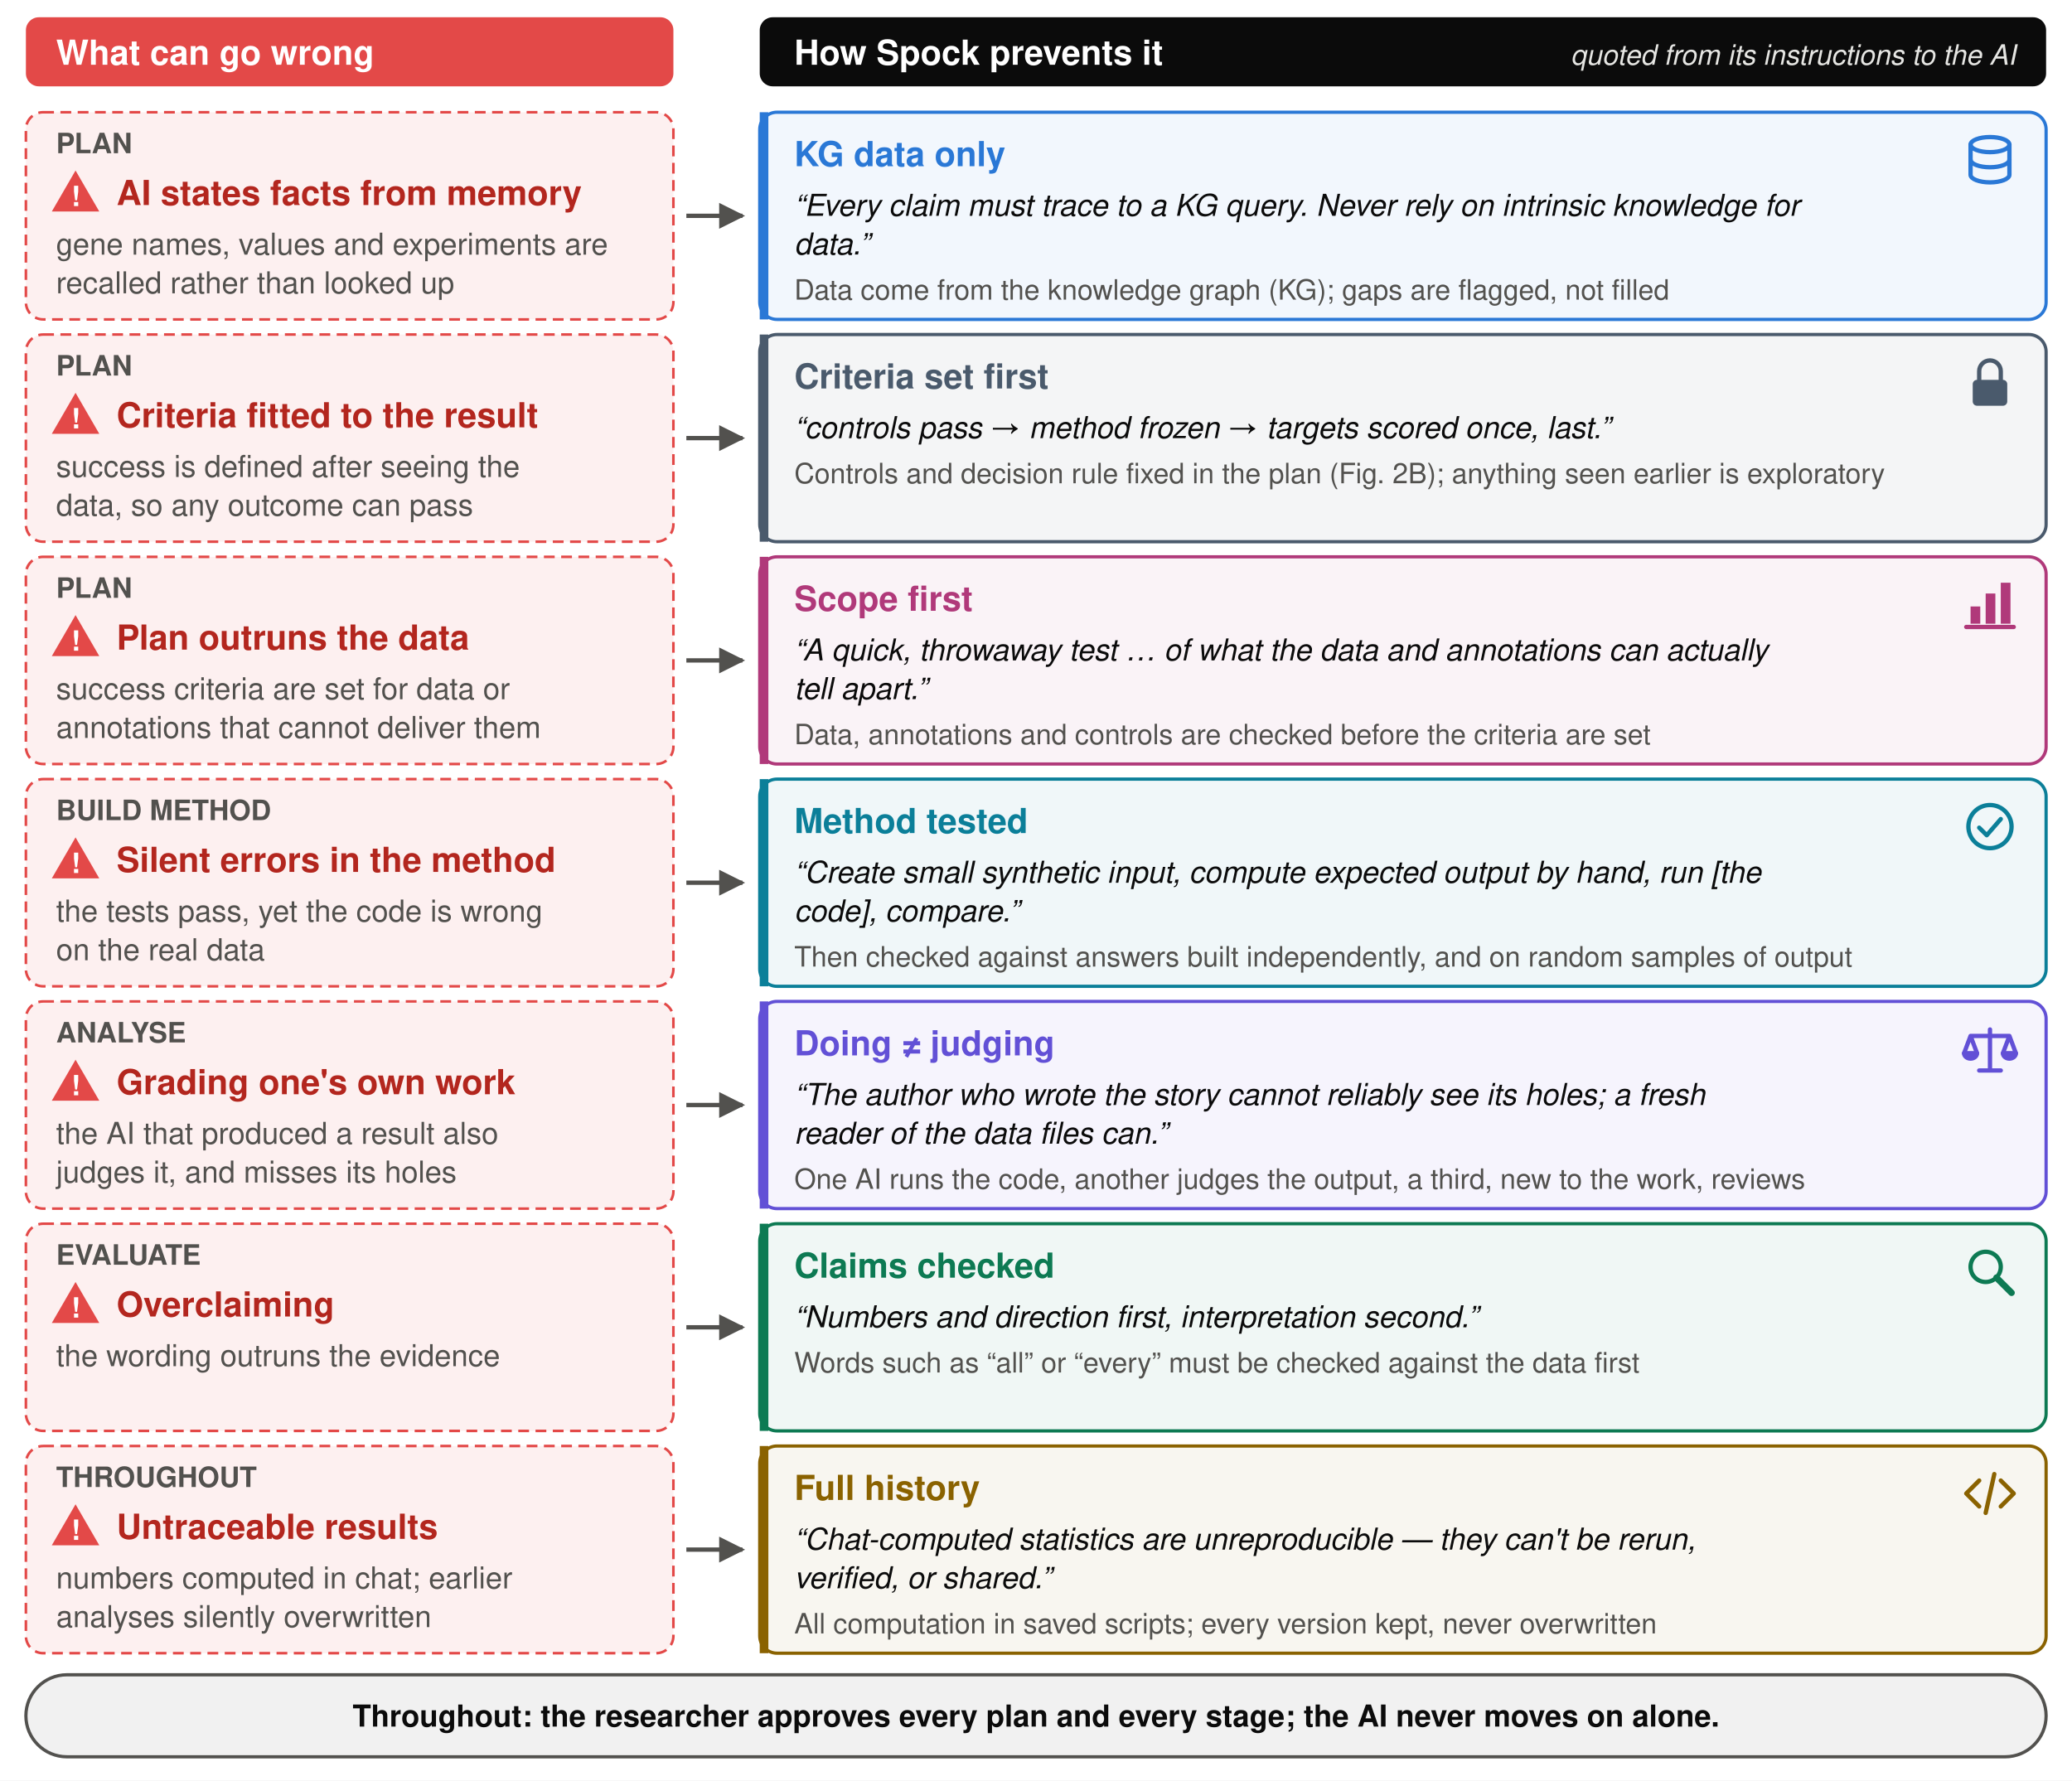
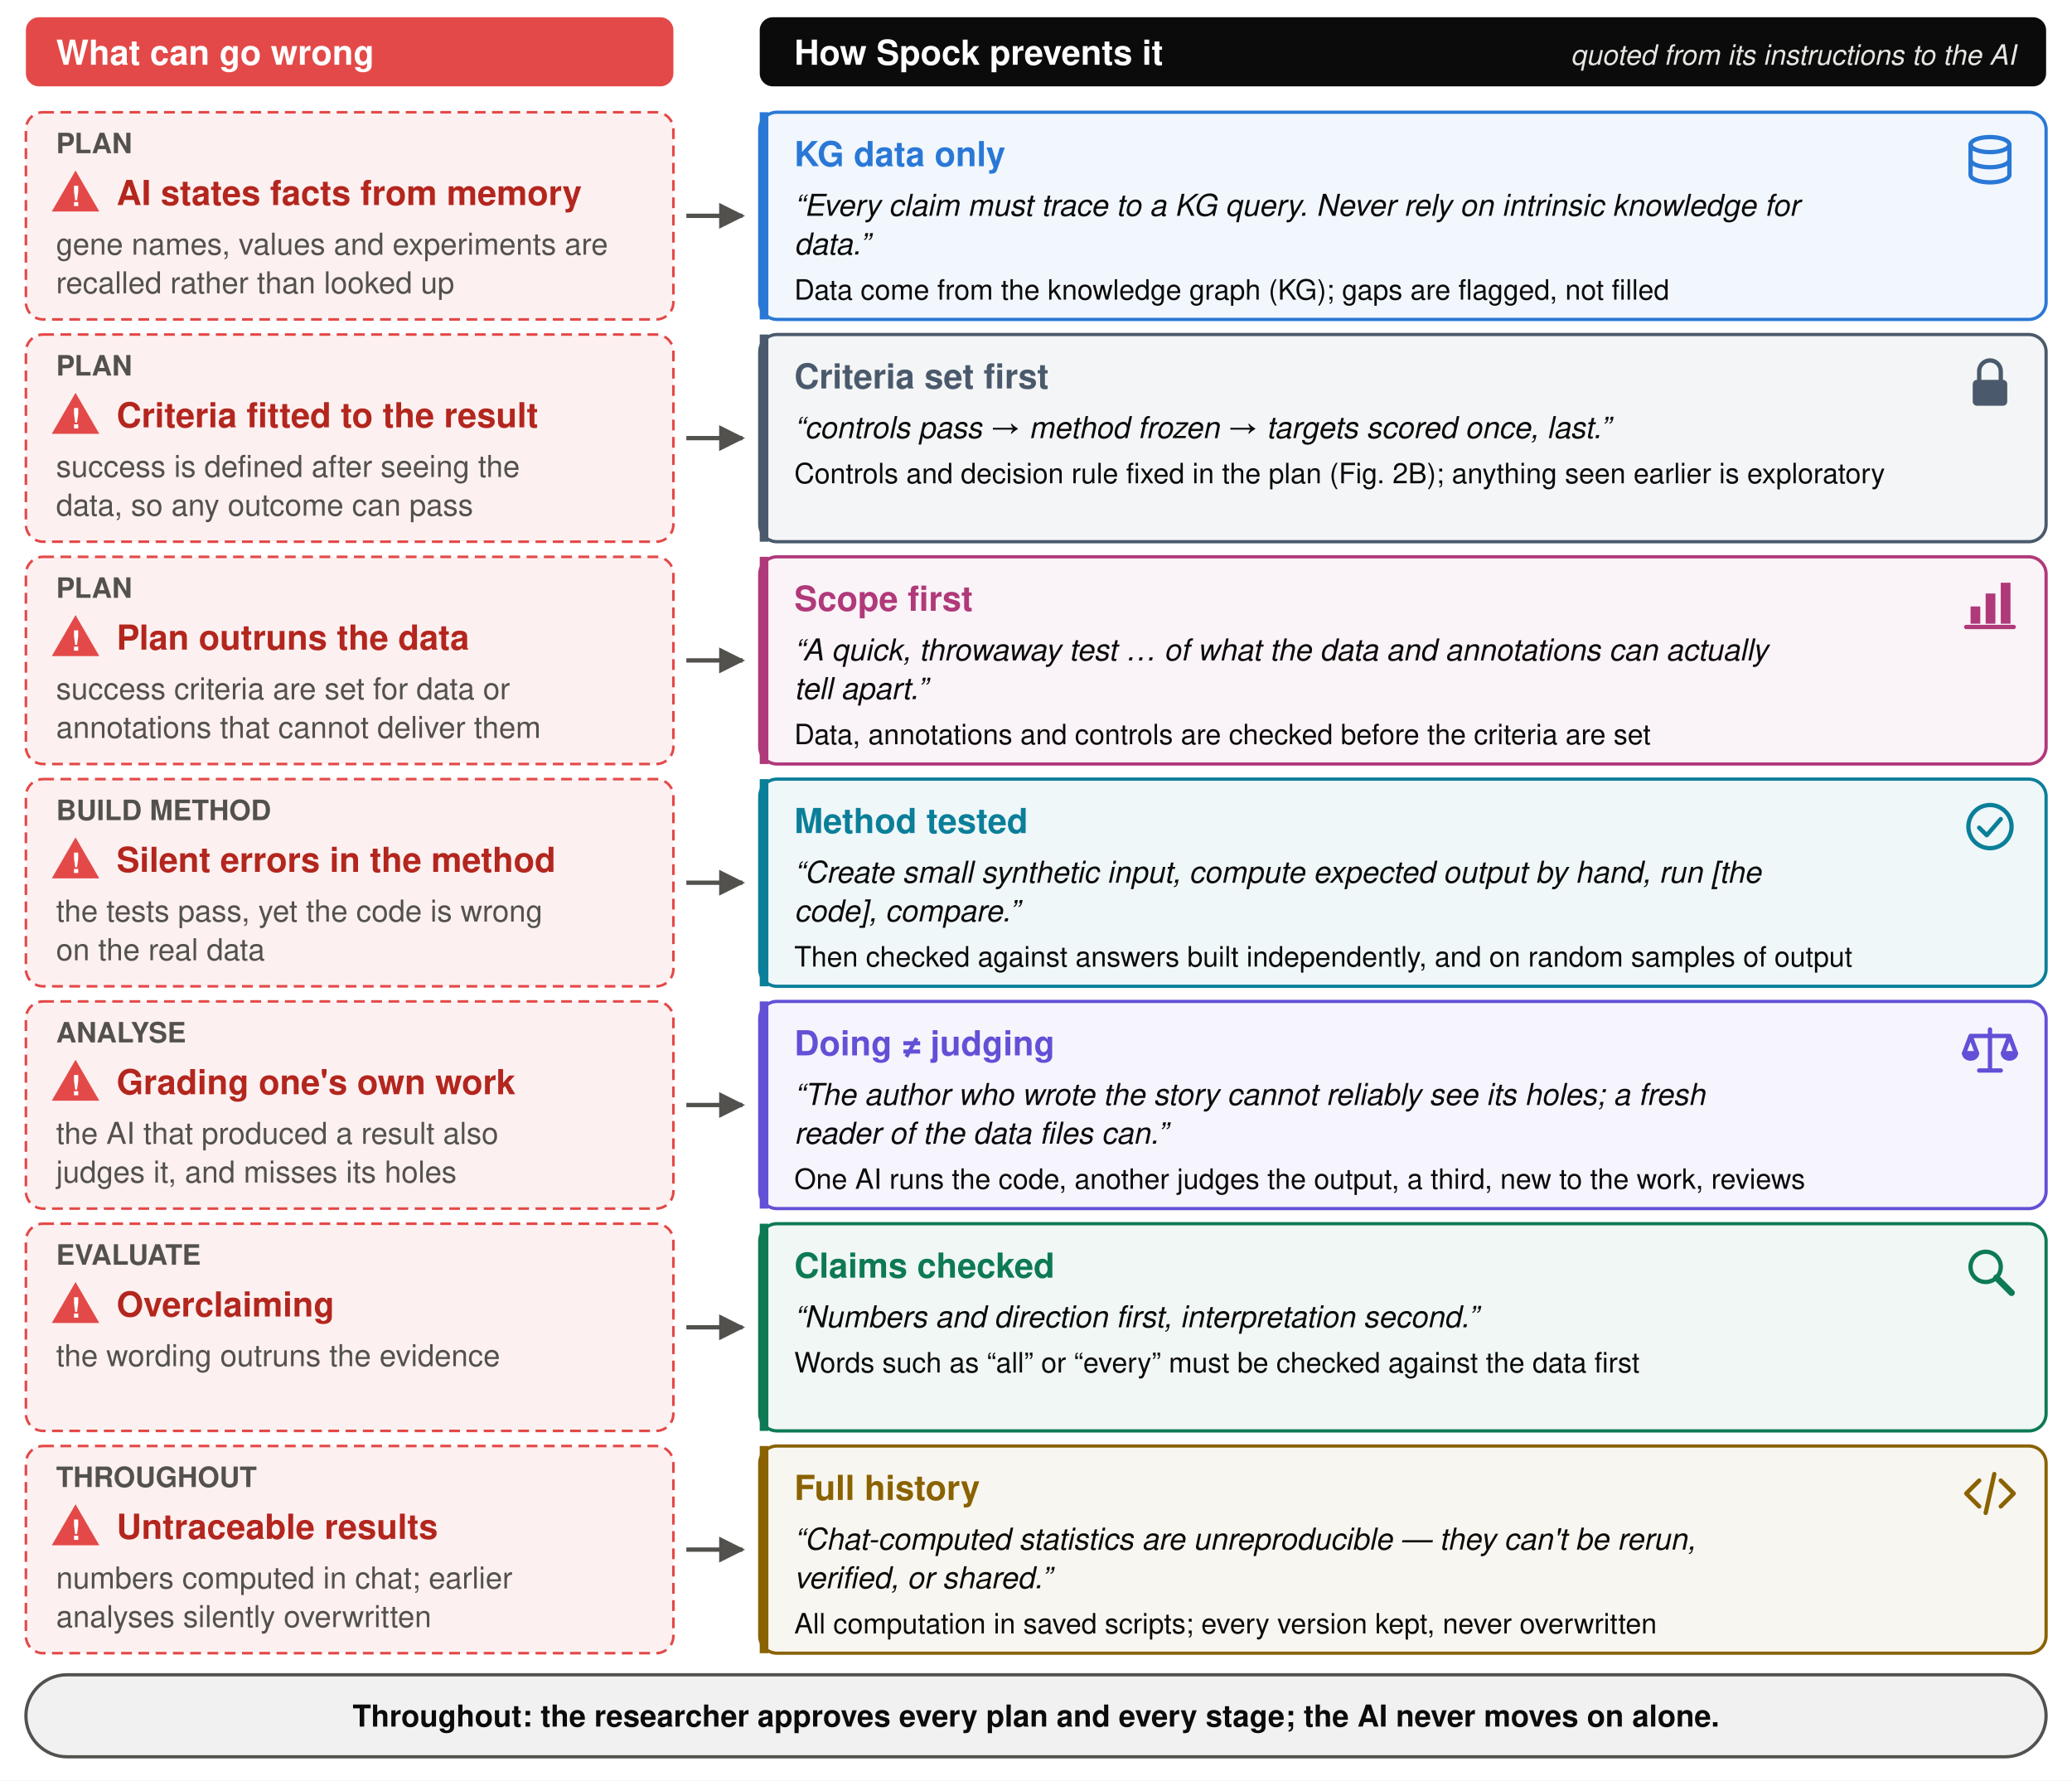
<svg xmlns="http://www.w3.org/2000/svg" width="960" height="825" viewBox="0 0 960 825" font-family="Helvetica, Arial, 'Segoe UI', sans-serif">
  <defs>
-     <marker id="m0b7f99" viewBox="0 0 10 10" refX="9" refY="5" markerWidth="6" markerHeight="6" orient="auto-start-reverse">
-       <path d="M0,0 L10,5 L0,10 z" fill="#0b7f99" />
+     <marker id="m2a78d6" viewBox="0 0 10 10" refX="9" refY="5" markerWidth="6" markerHeight="6" orient="auto-start-reverse">
+       <path d="M0,0 L10,5 L0,10 z" fill="#2a78d6" />
    </marker>
-     <marker id="meb6834" viewBox="0 0 10 10" refX="9" refY="5" markerWidth="6" markerHeight="6" orient="auto-start-reverse">
-       <path d="M0,0 L10,5 L0,10 z" fill="#eb6834" />
+     <marker id="m6250d6" viewBox="0 0 10 10" refX="9" refY="5" markerWidth="6" markerHeight="6" orient="auto-start-reverse">
+       <path d="M0,0 L10,5 L0,10 z" fill="#6250d6" />
+     </marker>
+     <marker id="me34948" viewBox="0 0 10 10" refX="9" refY="5" markerWidth="6" markerHeight="6" orient="auto-start-reverse">
+       <path d="M0,0 L10,5 L0,10 z" fill="#e34948" />
+     </marker>
+     <marker id="m1baf7a" viewBox="0 0 10 10" refX="9" refY="5" markerWidth="6" markerHeight="6" orient="auto-start-reverse">
+       <path d="M0,0 L10,5 L0,10 z" fill="#1baf7a" />
+     </marker>
+     <marker id="m0d7a53" viewBox="0 0 10 10" refX="9" refY="5" markerWidth="6" markerHeight="6" orient="auto-start-reverse">
+       <path d="M0,0 L10,5 L0,10 z" fill="#0d7a53" />
    </marker>
    <marker id="m4a5a6c" viewBox="0 0 10 10" refX="9" refY="5" markerWidth="6" markerHeight="6" orient="auto-start-reverse">
      <path d="M0,0 L10,5 L0,10 z" fill="#4a5a6c" />
    </marker>
    <marker id="m0b0b0b" viewBox="0 0 10 10" refX="9" refY="5" markerWidth="6" markerHeight="6" orient="auto-start-reverse">
      <path d="M0,0 L10,5 L0,10 z" fill="#0b0b0b" />
    </marker>
-     <marker id="m0d7a53" viewBox="0 0 10 10" refX="9" refY="5" markerWidth="6" markerHeight="6" orient="auto-start-reverse">
-       <path d="M0,0 L10,5 L0,10 z" fill="#0d7a53" />
+     <marker id="m8a6200" viewBox="0 0 10 10" refX="9" refY="5" markerWidth="6" markerHeight="6" orient="auto-start-reverse">
+       <path d="M0,0 L10,5 L0,10 z" fill="#8a6200" />
    </marker>
-     <marker id="m1baf7a" viewBox="0 0 10 10" refX="9" refY="5" markerWidth="6" markerHeight="6" orient="auto-start-reverse">
-       <path d="M0,0 L10,5 L0,10 z" fill="#1baf7a" />
+     <marker id="m0b7f99" viewBox="0 0 10 10" refX="9" refY="5" markerWidth="6" markerHeight="6" orient="auto-start-reverse">
+       <path d="M0,0 L10,5 L0,10 z" fill="#0b7f99" />
+     </marker>
+     <marker id="mb0397a" viewBox="0 0 10 10" refX="9" refY="5" markerWidth="6" markerHeight="6" orient="auto-start-reverse">
+       <path d="M0,0 L10,5 L0,10 z" fill="#b0397a" />
    </marker>
    <marker id="m52514e" viewBox="0 0 10 10" refX="9" refY="5" markerWidth="6" markerHeight="6" orient="auto-start-reverse">
      <path d="M0,0 L10,5 L0,10 z" fill="#52514e" />
    </marker>
-     <marker id="me34948" viewBox="0 0 10 10" refX="9" refY="5" markerWidth="6" markerHeight="6" orient="auto-start-reverse">
-       <path d="M0,0 L10,5 L0,10 z" fill="#e34948" />
-     </marker>
-     <marker id="m2a78d6" viewBox="0 0 10 10" refX="9" refY="5" markerWidth="6" markerHeight="6" orient="auto-start-reverse">
-       <path d="M0,0 L10,5 L0,10 z" fill="#2a78d6" />
-     </marker>
-     <marker id="m8a6200" viewBox="0 0 10 10" refX="9" refY="5" markerWidth="6" markerHeight="6" orient="auto-start-reverse">
-       <path d="M0,0 L10,5 L0,10 z" fill="#8a6200" />
-     </marker>
-     <marker id="mb0397a" viewBox="0 0 10 10" refX="9" refY="5" markerWidth="6" markerHeight="6" orient="auto-start-reverse">
-       <path d="M0,0 L10,5 L0,10 z" fill="#b0397a" />
-     </marker>
-     <marker id="m6250d6" viewBox="0 0 10 10" refX="9" refY="5" markerWidth="6" markerHeight="6" orient="auto-start-reverse">
-       <path d="M0,0 L10,5 L0,10 z" fill="#6250d6" />
+     <marker id="meb6834" viewBox="0 0 10 10" refX="9" refY="5" markerWidth="6" markerHeight="6" orient="auto-start-reverse">
+       <path d="M0,0 L10,5 L0,10 z" fill="#eb6834" />
    </marker>
  </defs>
  <rect width="100%" height="100%" fill="#ffffff" />
  <rect x="12" y="8" width="300" height="32" rx="6" fill="#e34948" stroke="none" stroke-width="1.5" />
  <text x="26" y="30" font-size="16" font-weight="bold" font-style="normal" fill="#fff" text-anchor="start">What can go wrong</text>
  <rect x="352" y="8" width="596" height="32" rx="6" fill="#0b0b0b" stroke="none" stroke-width="1.5" />
  <text x="368" y="30" font-size="16" font-weight="bold" font-style="normal" fill="#fff" text-anchor="start">How Spock prevents it</text>
  <text x="934" y="30" font-size="13" font-weight="normal" font-style="italic" fill="#e6e6e3" text-anchor="end">quoted from its instructions to the AI</text>
  <rect x="12" y="52" width="300" height="96" rx="8" fill="#fdf0f0" stroke="#e34948" stroke-width="1.2" stroke-dasharray="5 3" />
  <text x="26" y="71" font-size="13" font-weight="bold" font-style="normal" fill="#52514e" text-anchor="start">PLAN</text>
  <polygon points="35,79 46,98 24,98" fill="#e34948" />
  <text x="35" y="95.5" font-size="13" font-weight="bold" font-style="normal" fill="#fff" text-anchor="middle">!</text>
  <text x="54" y="95" font-size="16" font-weight="bold" font-style="normal" fill="#b3261e" text-anchor="start">AI states facts from memory</text>
  <text x="26" y="118.0" font-size="14" font-weight="normal" font-style="normal" fill="#52514e" text-anchor="start">gene names, values and experiments are</text>
  <text x="26" y="135.92" font-size="14" font-weight="normal" font-style="normal" fill="#52514e" text-anchor="start">recalled rather than looked up</text>
  <path d="M318,100.0 L344,100.0" fill="none" stroke="#52514e" stroke-width="2" marker-end="url(#m52514e)" />
  <rect x="352" y="52" width="596" height="96" rx="8" fill="#f2f7fd" stroke="#2a78d6" stroke-width="1.5" />
  <rect x="352" y="52" width="4" height="96" fill="#2a78d6" />
  <text x="368" y="77" font-size="16" font-weight="bold" font-style="normal" fill="#2a78d6" text-anchor="start">KG data only</text>
  <g fill="none" stroke="#2a78d6" stroke-width="2" stroke-linecap="round" stroke-linejoin="round">
    <ellipse cx="922" cy="67" rx="9" ry="3.5" />
    <path d="M913,67 V81 a9,3.5 0 0 0 18,0 V67" />
    <path d="M913,74 a9,3.5 0 0 0 18,0" />
  </g>
  <text x="368" y="100.0" font-size="14" font-weight="normal" font-style="italic" fill="#0b0b0b" text-anchor="start">“Every claim must trace to a KG query. Never rely on intrinsic knowledge for</text>
  <text x="368" y="117.92" font-size="14" font-weight="normal" font-style="italic" fill="#0b0b0b" text-anchor="start">data.”</text>
-   <text x="368" y="138.84" font-size="13" font-weight="normal" font-style="normal" fill="#52514e" text-anchor="start">Data come from the knowledge graph (KG); gaps are flagged, not filled</text>
+   <text x="368" y="138.84" font-size="13" font-weight="normal" font-style="normal" fill="#0b0b0b" text-anchor="start">Data come from the knowledge graph (KG); gaps are flagged, not filled</text>
  <rect x="12" y="155" width="300" height="96" rx="8" fill="#fdf0f0" stroke="#e34948" stroke-width="1.2" stroke-dasharray="5 3" />
  <text x="26" y="174" font-size="13" font-weight="bold" font-style="normal" fill="#52514e" text-anchor="start">PLAN</text>
  <polygon points="35,182 46,201 24,201" fill="#e34948" />
  <text x="35" y="198.5" font-size="13" font-weight="bold" font-style="normal" fill="#fff" text-anchor="middle">!</text>
  <text x="54" y="198" font-size="16" font-weight="bold" font-style="normal" fill="#b3261e" text-anchor="start">Criteria fitted to the result</text>
  <text x="26" y="221.0" font-size="14" font-weight="normal" font-style="normal" fill="#52514e" text-anchor="start">success is defined after seeing the</text>
  <text x="26" y="238.92" font-size="14" font-weight="normal" font-style="normal" fill="#52514e" text-anchor="start">data, so any outcome can pass</text>
  <path d="M318,203.0 L344,203.0" fill="none" stroke="#52514e" stroke-width="2" marker-end="url(#m52514e)" />
  <rect x="352" y="155" width="596" height="96" rx="8" fill="#f4f5f6" stroke="#4a5a6c" stroke-width="1.5" />
  <rect x="352" y="155" width="4" height="96" fill="#4a5a6c" />
  <text x="368" y="180" font-size="16" font-weight="bold" font-style="normal" fill="#4a5a6c" text-anchor="start">Criteria set first</text>
  <g fill="none" stroke="#4a5a6c" stroke-width="2" stroke-linecap="round" stroke-linejoin="round">
    <path d="M917,176 V172 a5,5 0 0 1 10,0 V176" />
  </g>
  <rect x="914" y="176" width="16" height="12" rx="2" fill="#4a5a6c" />
  <text x="368" y="203.0" font-size="14" font-weight="normal" font-style="italic" fill="#0b0b0b" text-anchor="start">“controls pass → method frozen → targets scored once, last.”</text>
-   <text x="368" y="223.92" font-size="13" font-weight="normal" font-style="normal" fill="#52514e" text-anchor="start">Controls and decision rule fixed in the plan (Fig. 2B); anything seen earlier is exploratory</text>
+   <text x="368" y="223.92" font-size="13" font-weight="normal" font-style="normal" fill="#0b0b0b" text-anchor="start">Controls and decision rule fixed in the plan (Fig. 2B); anything seen earlier is exploratory</text>
  <rect x="12" y="258" width="300" height="96" rx="8" fill="#fdf0f0" stroke="#e34948" stroke-width="1.2" stroke-dasharray="5 3" />
  <text x="26" y="277" font-size="13" font-weight="bold" font-style="normal" fill="#52514e" text-anchor="start">PLAN</text>
  <polygon points="35,285 46,304 24,304" fill="#e34948" />
  <text x="35" y="301.5" font-size="13" font-weight="bold" font-style="normal" fill="#fff" text-anchor="middle">!</text>
  <text x="54" y="301" font-size="16" font-weight="bold" font-style="normal" fill="#b3261e" text-anchor="start">Plan outruns the data</text>
  <text x="26" y="324.0" font-size="14" font-weight="normal" font-style="normal" fill="#52514e" text-anchor="start">success criteria are set for data or</text>
  <text x="26" y="341.92" font-size="14" font-weight="normal" font-style="normal" fill="#52514e" text-anchor="start">annotations that cannot deliver them</text>
  <path d="M318,306.0 L344,306.0" fill="none" stroke="#52514e" stroke-width="2" marker-end="url(#m52514e)" />
  <rect x="352" y="258" width="596" height="96" rx="8" fill="#faf3f7" stroke="#b0397a" stroke-width="1.5" />
  <rect x="352" y="258" width="4" height="96" fill="#b0397a" />
  <text x="368" y="283" font-size="16" font-weight="bold" font-style="normal" fill="#b0397a" text-anchor="start">Scope first</text>
  <g fill="#b0397a">
    <rect x="913" y="281" width="4.5" height="8" />
    <rect x="920" y="275" width="4.5" height="14" />
    <rect x="927" y="270" width="4.5" height="19" />
  </g>
  <path d="M911,290.5 H933" fill="none" stroke="#b0397a" stroke-width="2" stroke-linecap="round" stroke-linejoin="round" />
  <text x="368" y="306.0" font-size="14" font-weight="normal" font-style="italic" fill="#0b0b0b" text-anchor="start">“A quick, throwaway test … of what the data and annotations can actually</text>
  <text x="368" y="323.92" font-size="14" font-weight="normal" font-style="italic" fill="#0b0b0b" text-anchor="start">tell apart.”</text>
-   <text x="368" y="344.84" font-size="13" font-weight="normal" font-style="normal" fill="#52514e" text-anchor="start">Data, annotations and controls are checked before the criteria are set</text>
+   <text x="368" y="344.84" font-size="13" font-weight="normal" font-style="normal" fill="#0b0b0b" text-anchor="start">Data, annotations and controls are checked before the criteria are set</text>
  <rect x="12" y="361" width="300" height="96" rx="8" fill="#fdf0f0" stroke="#e34948" stroke-width="1.2" stroke-dasharray="5 3" />
  <text x="26" y="380" font-size="13" font-weight="bold" font-style="normal" fill="#52514e" text-anchor="start">BUILD METHOD</text>
  <polygon points="35,388 46,407 24,407" fill="#e34948" />
  <text x="35" y="404.5" font-size="13" font-weight="bold" font-style="normal" fill="#fff" text-anchor="middle">!</text>
  <text x="54" y="404" font-size="16" font-weight="bold" font-style="normal" fill="#b3261e" text-anchor="start">Silent errors in the method</text>
  <text x="26" y="427.0" font-size="14" font-weight="normal" font-style="normal" fill="#52514e" text-anchor="start">the tests pass, yet the code is wrong</text>
  <text x="26" y="444.92" font-size="14" font-weight="normal" font-style="normal" fill="#52514e" text-anchor="start">on the real data</text>
  <path d="M318,409.0 L344,409.0" fill="none" stroke="#52514e" stroke-width="2" marker-end="url(#m52514e)" />
  <rect x="352" y="361" width="596" height="96" rx="8" fill="#f0f7f9" stroke="#0b7f99" stroke-width="1.5" />
  <rect x="352" y="361" width="4" height="96" fill="#0b7f99" />
  <text x="368" y="386" font-size="16" font-weight="bold" font-style="normal" fill="#0b7f99" text-anchor="start">Method tested</text>
  <g fill="none" stroke="#0b7f99" stroke-width="2" stroke-linecap="round" stroke-linejoin="round">
    <circle cx="922" cy="383" r="10" />
    <path d="M917,383.5 L920.5,387 L927,379.5" />
  </g>
  <text x="368" y="409.0" font-size="14" font-weight="normal" font-style="italic" fill="#0b0b0b" text-anchor="start">“Create small synthetic input, compute expected output by hand, run [the</text>
  <text x="368" y="426.92" font-size="14" font-weight="normal" font-style="italic" fill="#0b0b0b" text-anchor="start">code], compare.”</text>
-   <text x="368" y="447.84" font-size="13" font-weight="normal" font-style="normal" fill="#52514e" text-anchor="start">Then checked against answers built independently, and on random samples of output</text>
+   <text x="368" y="447.84" font-size="13" font-weight="normal" font-style="normal" fill="#0b0b0b" text-anchor="start">Then checked against answers built independently, and on random samples of output</text>
  <rect x="12" y="464" width="300" height="96" rx="8" fill="#fdf0f0" stroke="#e34948" stroke-width="1.2" stroke-dasharray="5 3" />
  <text x="26" y="483" font-size="13" font-weight="bold" font-style="normal" fill="#52514e" text-anchor="start">ANALYSE</text>
  <polygon points="35,491 46,510 24,510" fill="#e34948" />
  <text x="35" y="507.5" font-size="13" font-weight="bold" font-style="normal" fill="#fff" text-anchor="middle">!</text>
  <text x="54" y="507" font-size="16" font-weight="bold" font-style="normal" fill="#b3261e" text-anchor="start">Grading one's own work</text>
  <text x="26" y="530.0" font-size="14" font-weight="normal" font-style="normal" fill="#52514e" text-anchor="start">the AI that produced a result also</text>
  <text x="26" y="547.92" font-size="14" font-weight="normal" font-style="normal" fill="#52514e" text-anchor="start">judges it, and misses its holes</text>
  <path d="M318,512.0 L344,512.0" fill="none" stroke="#52514e" stroke-width="2" marker-end="url(#m52514e)" />
  <rect x="352" y="464" width="596" height="96" rx="8" fill="#f6f4fd" stroke="#6250d6" stroke-width="1.5" />
  <rect x="352" y="464" width="4" height="96" fill="#6250d6" />
  <text x="368" y="489" font-size="16" font-weight="bold" font-style="normal" fill="#6250d6" text-anchor="start">Doing ≠ judging</text>
  <g fill="none" stroke="#6250d6" stroke-width="2" stroke-linecap="round" stroke-linejoin="round">
    <path d="M922,477 V496 M917,496 H927 M913,480 H931 M913,480 L910,488 M913,480 L916,488 M931,480 L928,488 M931,480 L934,488" />
    <path d="M910,488 a3,2.5 0 0 0 6,0 Z M928,488 a3,2.5 0 0 0 6,0 Z" fill="#6250d6" />
  </g>
  <text x="368" y="512.0" font-size="14" font-weight="normal" font-style="italic" fill="#0b0b0b" text-anchor="start">“The author who wrote the story cannot reliably see its holes; a fresh</text>
  <text x="368" y="529.92" font-size="14" font-weight="normal" font-style="italic" fill="#0b0b0b" text-anchor="start">reader of the data files can.”</text>
-   <text x="368" y="550.84" font-size="13" font-weight="normal" font-style="normal" fill="#52514e" text-anchor="start">One AI runs the code, another judges the output, a third, new to the work, reviews</text>
+   <text x="368" y="550.84" font-size="13" font-weight="normal" font-style="normal" fill="#0b0b0b" text-anchor="start">One AI runs the code, another judges the output, a third, new to the work, reviews</text>
  <rect x="12" y="567" width="300" height="96" rx="8" fill="#fdf0f0" stroke="#e34948" stroke-width="1.2" stroke-dasharray="5 3" />
  <text x="26" y="586" font-size="13" font-weight="bold" font-style="normal" fill="#52514e" text-anchor="start">EVALUATE</text>
  <polygon points="35,594 46,613 24,613" fill="#e34948" />
  <text x="35" y="610.5" font-size="13" font-weight="bold" font-style="normal" fill="#fff" text-anchor="middle">!</text>
  <text x="54" y="610" font-size="16" font-weight="bold" font-style="normal" fill="#b3261e" text-anchor="start">Overclaiming</text>
  <text x="26" y="633.0" font-size="14" font-weight="normal" font-style="normal" fill="#52514e" text-anchor="start">the wording outruns the evidence</text>
  <path d="M318,615.0 L344,615.0" fill="none" stroke="#52514e" stroke-width="2" marker-end="url(#m52514e)" />
  <rect x="352" y="567" width="596" height="96" rx="8" fill="#f0f7f5" stroke="#0d7a53" stroke-width="1.5" />
  <rect x="352" y="567" width="4" height="96" fill="#0d7a53" />
  <text x="368" y="592" font-size="16" font-weight="bold" font-style="normal" fill="#0d7a53" text-anchor="start">Claims checked</text>
  <g fill="none" stroke="#0d7a53" stroke-width="2" stroke-linecap="round" stroke-linejoin="round">
    <circle cx="920" cy="587" r="7" />
    <path d="M925,592 L932,599" stroke-width="3" />
  </g>
  <text x="368" y="615.0" font-size="14" font-weight="normal" font-style="italic" fill="#0b0b0b" text-anchor="start">“Numbers and direction first, interpretation second.”</text>
-   <text x="368" y="635.92" font-size="13" font-weight="normal" font-style="normal" fill="#52514e" text-anchor="start">Words such as “all” or “every” must be checked against the data first</text>
+   <text x="368" y="635.92" font-size="13" font-weight="normal" font-style="normal" fill="#0b0b0b" text-anchor="start">Words such as “all” or “every” must be checked against the data first</text>
  <rect x="12" y="670" width="300" height="96" rx="8" fill="#fdf0f0" stroke="#e34948" stroke-width="1.2" stroke-dasharray="5 3" />
  <text x="26" y="689" font-size="13" font-weight="bold" font-style="normal" fill="#52514e" text-anchor="start">THROUGHOUT</text>
  <polygon points="35,697 46,716 24,716" fill="#e34948" />
  <text x="35" y="713.5" font-size="13" font-weight="bold" font-style="normal" fill="#fff" text-anchor="middle">!</text>
  <text x="54" y="713" font-size="16" font-weight="bold" font-style="normal" fill="#b3261e" text-anchor="start">Untraceable results</text>
  <text x="26" y="736.0" font-size="14" font-weight="normal" font-style="normal" fill="#52514e" text-anchor="start">numbers computed in chat; earlier</text>
  <text x="26" y="753.92" font-size="14" font-weight="normal" font-style="normal" fill="#52514e" text-anchor="start">analyses silently overwritten</text>
  <path d="M318,718.0 L344,718.0" fill="none" stroke="#52514e" stroke-width="2" marker-end="url(#m52514e)" />
  <rect x="352" y="670" width="596" height="96" rx="8" fill="#f8f6f0" stroke="#8a6200" stroke-width="1.5" />
  <rect x="352" y="670" width="4" height="96" fill="#8a6200" />
  <text x="368" y="695" font-size="16" font-weight="bold" font-style="normal" fill="#8a6200" text-anchor="start">Full history</text>
  <path d="M917,686 L911,692 L917,698 M927,686 L933,692 L927,698 M924,683 L920,701" fill="none" stroke="#8a6200" stroke-width="2" stroke-linecap="round" stroke-linejoin="round" />
  <text x="368" y="718.0" font-size="14" font-weight="normal" font-style="italic" fill="#0b0b0b" text-anchor="start">“Chat-computed statistics are unreproducible — they can't be rerun,</text>
  <text x="368" y="735.92" font-size="14" font-weight="normal" font-style="italic" fill="#0b0b0b" text-anchor="start">verified, or shared.”</text>
-   <text x="368" y="756.84" font-size="13" font-weight="normal" font-style="normal" fill="#52514e" text-anchor="start">All computation in saved scripts; every version kept, never overwritten</text>
+   <text x="368" y="756.84" font-size="13" font-weight="normal" font-style="normal" fill="#0b0b0b" text-anchor="start">All computation in saved scripts; every version kept, never overwritten</text>
  <rect x="12" y="776" width="936" height="38" rx="19" fill="#f1f1f1" stroke="#52514e" stroke-width="1.5" />
  <text x="480.0" y="800" font-size="14" font-weight="bold" font-style="normal" fill="#0b0b0b" text-anchor="middle">Throughout: the researcher approves every plan and every stage; the AI never moves on alone.</text>
</svg>
